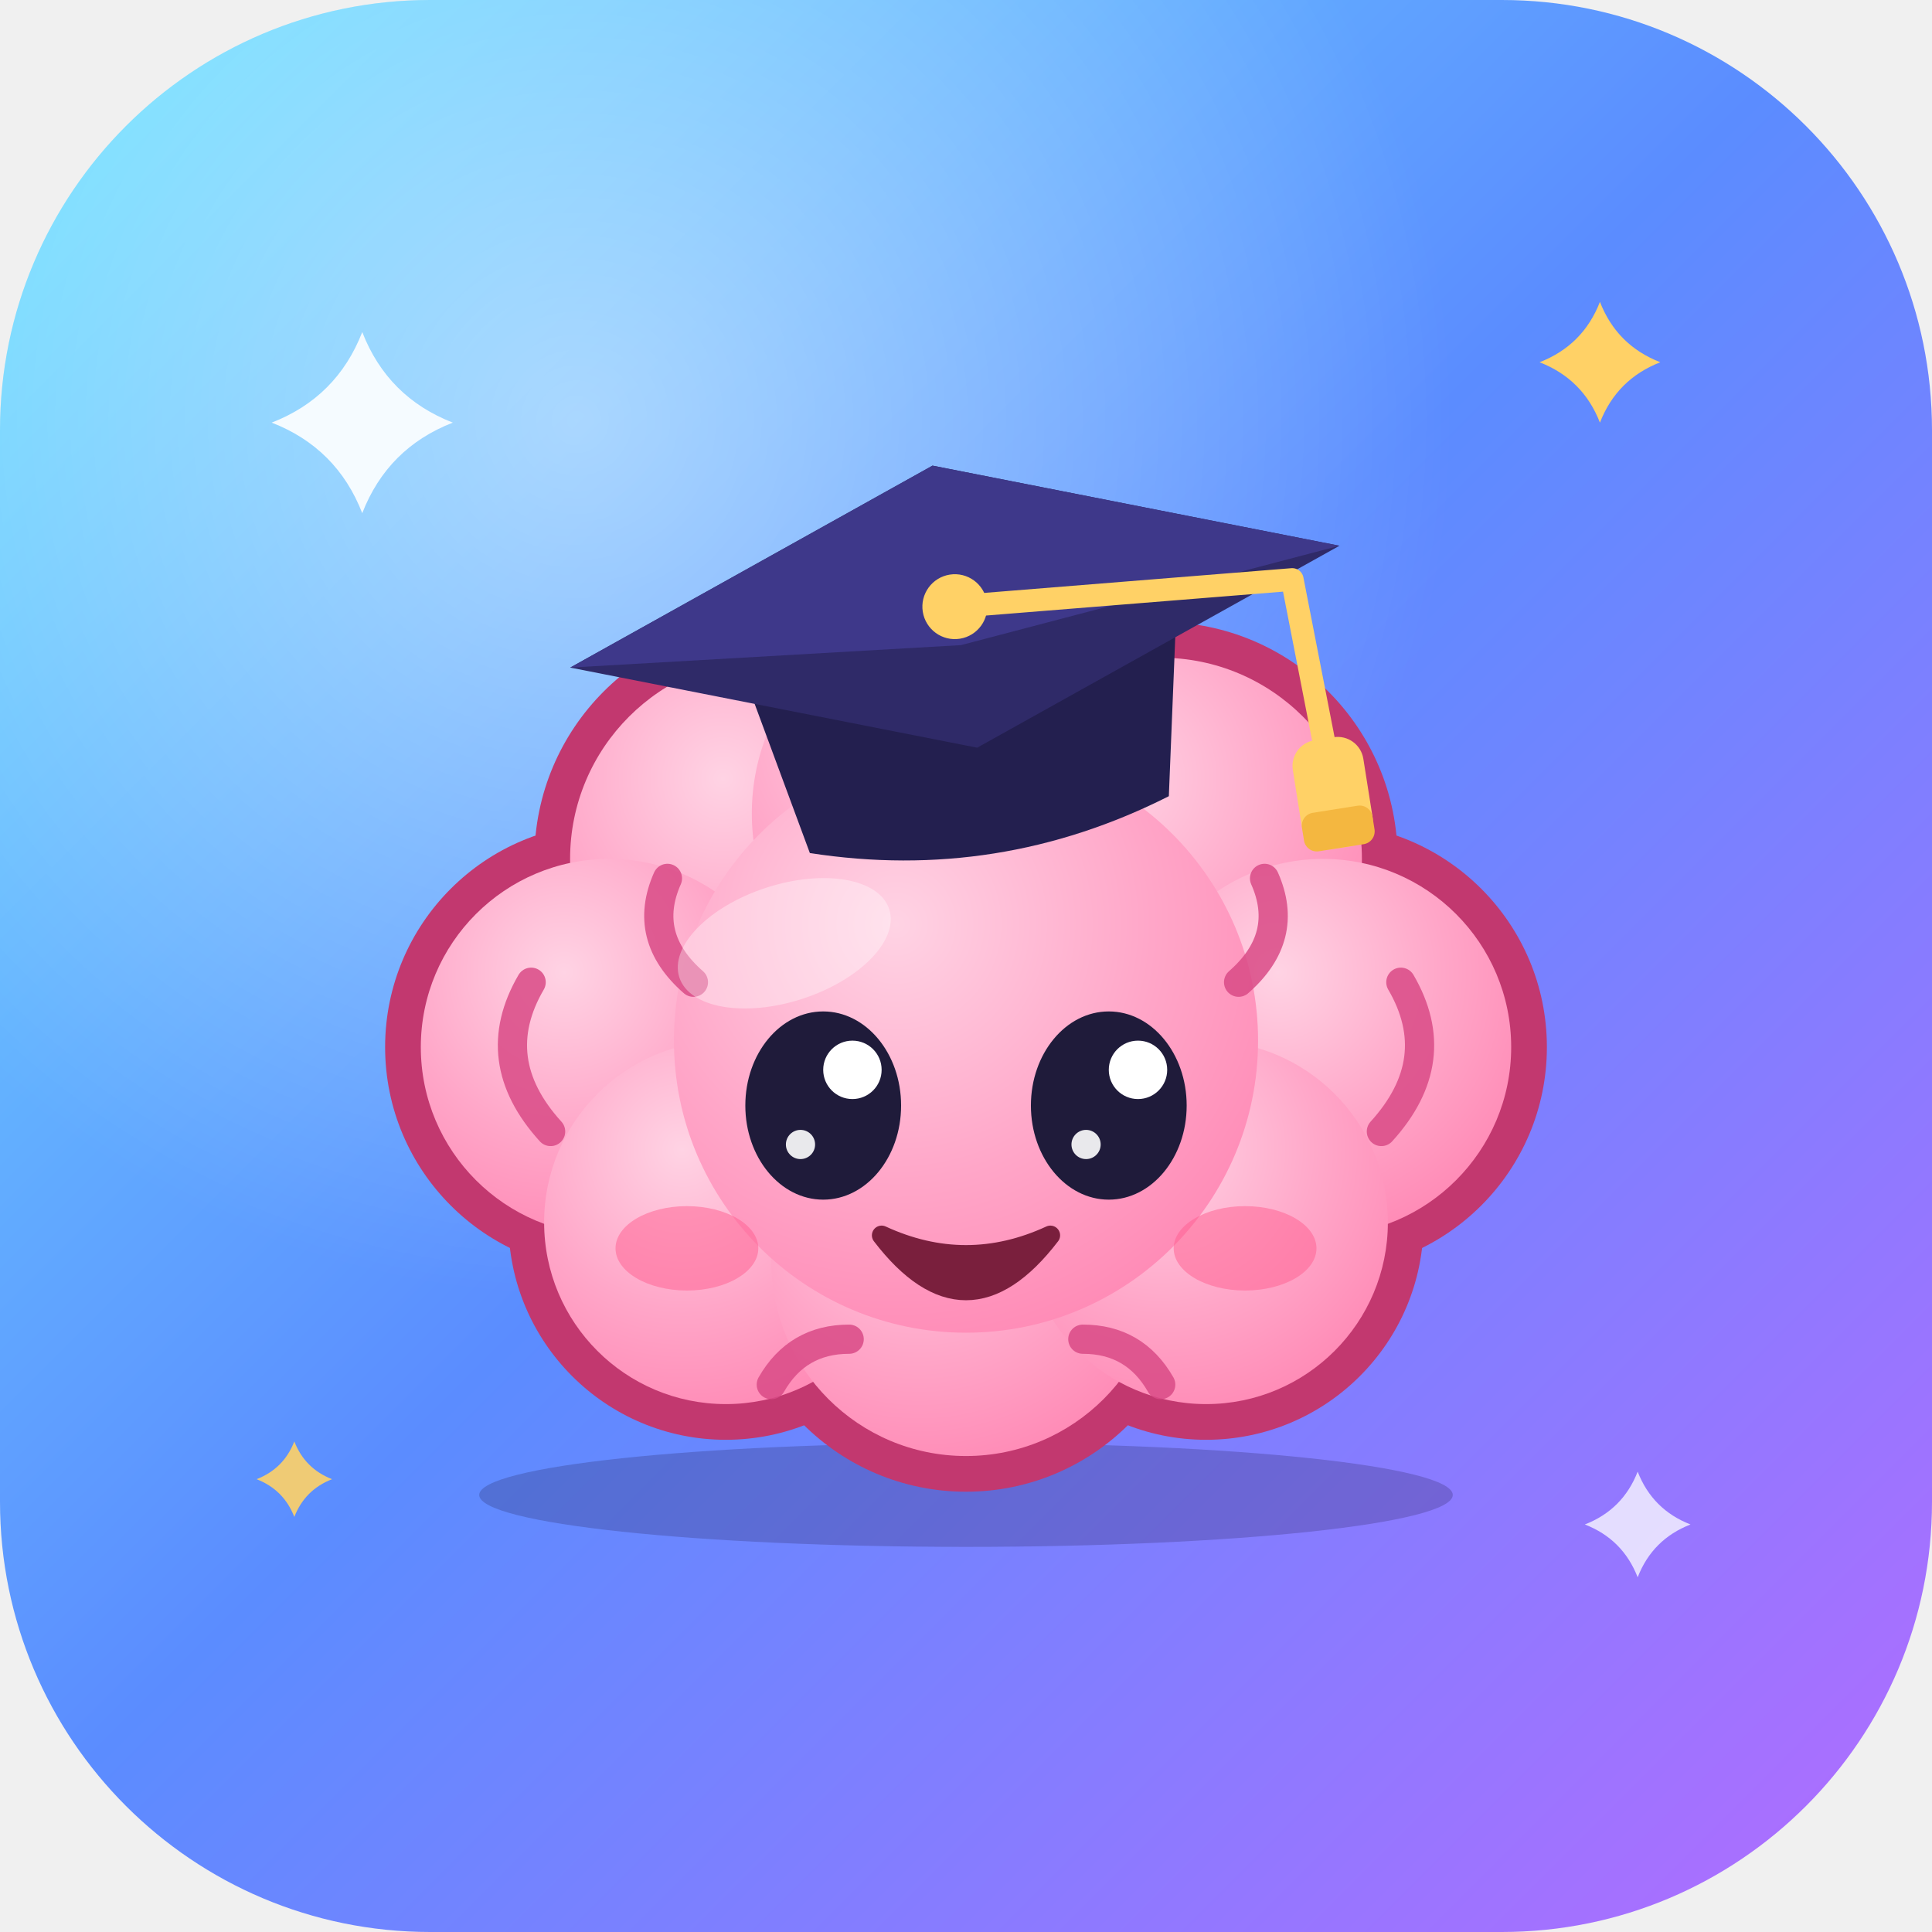
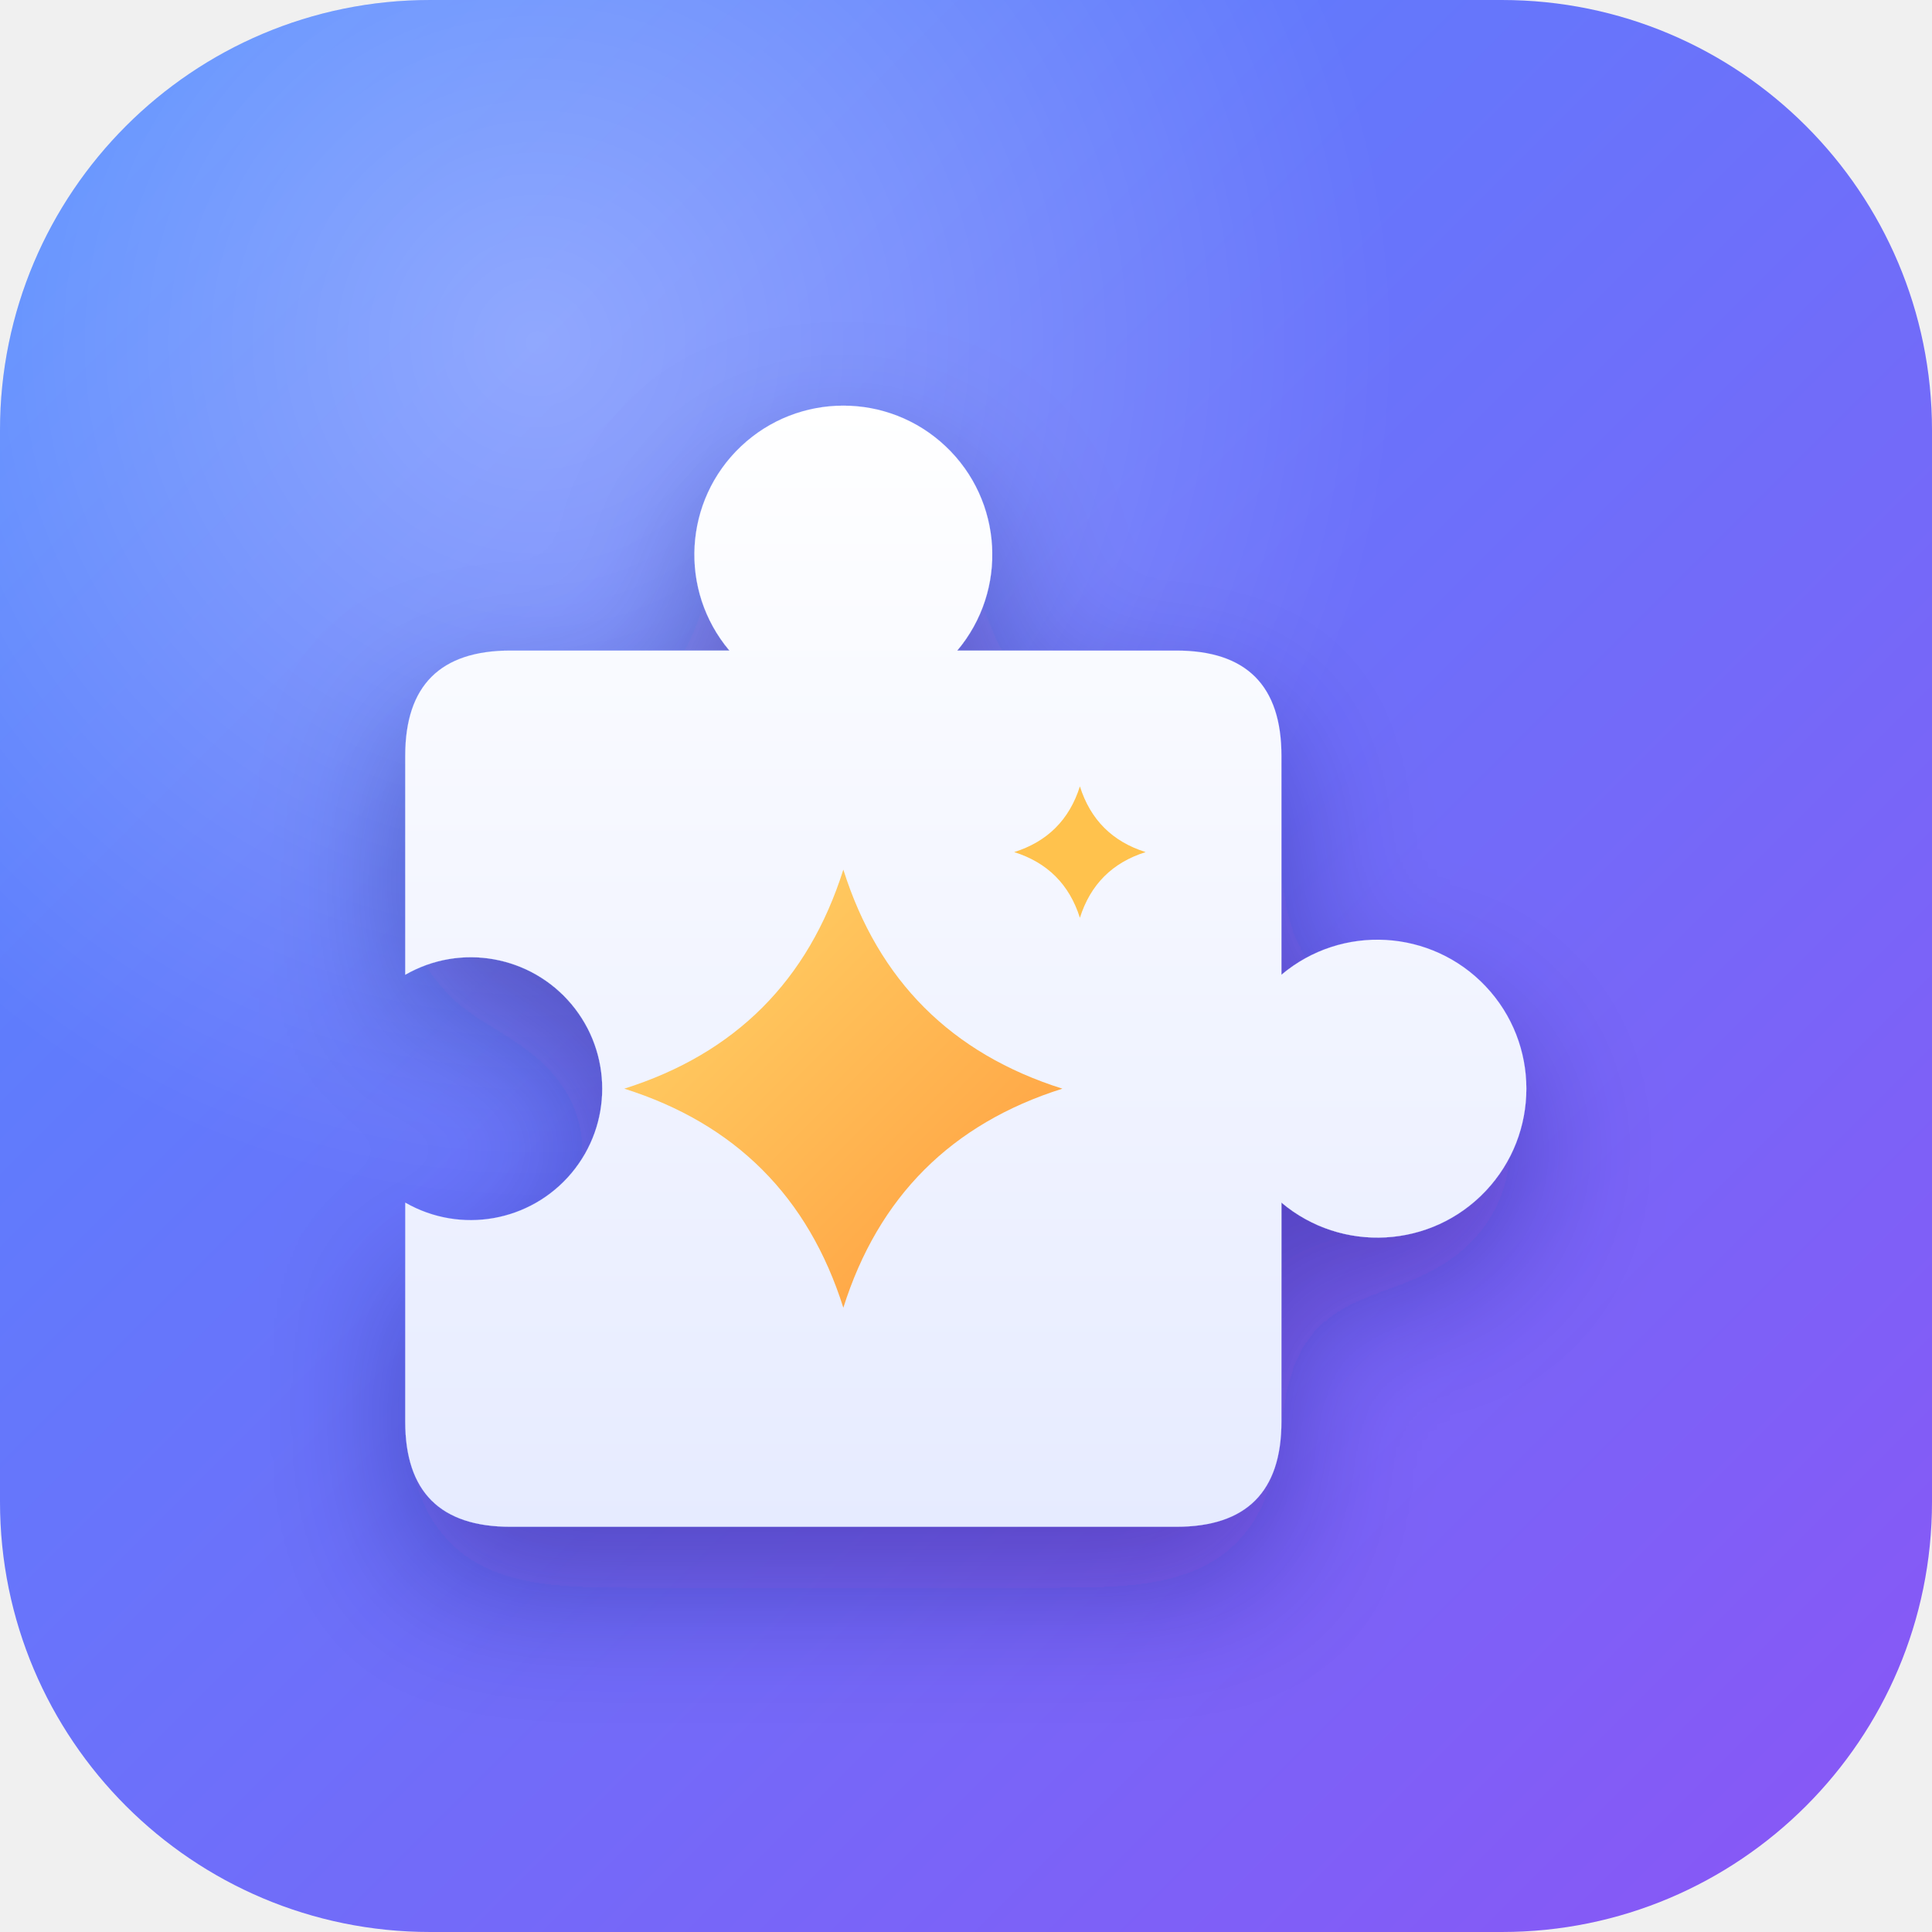
<svg xmlns="http://www.w3.org/2000/svg" width="512" height="512" viewBox="0 0 512 512">
  <defs>
    <linearGradient id="bmBg" x1="0" y1="0" x2="1" y2="1">
-       <stop offset="0" stop-color="#6ee7ff" />
-       <stop offset=".48" stop-color="#5b8cff" />
-       <stop offset="1" stop-color="#b46bff" />
+       <stop offset="0" stop-color="#4f8bff" />
+       <stop offset="1" stop-color="#8a55f5" />
    </linearGradient>
-     <radialGradient id="bmGlow" cx=".3" cy=".22" r=".75">
-       <stop offset="0" stop-color="#fff" stop-opacity=".45" />
-       <stop offset=".6" stop-color="#fff" stop-opacity="0" />
+     <radialGradient id="bmGlow" cx=".28" cy=".18" r=".8">
+       <stop offset="0" stop-color="#fff" stop-opacity=".32" />
+       <stop offset=".55" stop-color="#fff" stop-opacity="0" />
    </radialGradient>
-     <radialGradient id="bmBrain" cx=".38" cy=".3" r=".8">
-       <stop offset="0" stop-color="#ffd3e4" />
-       <stop offset=".55" stop-color="#ffa6c8" />
-       <stop offset="1" stop-color="#ff86b3" />
-     </radialGradient>
+     <linearGradient id="bmPiece" x1="0" y1="0" x2="0" y2="1">
+       <stop offset="0" stop-color="#ffffff" />
+       <stop offset="1" stop-color="#e6ebff" />
+     </linearGradient>
+     <linearGradient id="bmSpark" x1="0" y1="0" x2="1" y2="1">
+       <stop offset="0" stop-color="#ffd76a" />
+       <stop offset="1" stop-color="#ff9a3d" />
+     </linearGradient>
+     <filter id="bmShadow" x="-30%" y="-30%" width="160%" height="160%">
+       <feDropShadow dx="0" dy="14" stdDeviation="16" flood-color="#1a1060" flood-opacity=".35" />
+     </filter>
  </defs>
  <rect width="512" height="512" rx="114" fill="url(#bmBg)" />
  <rect width="512" height="512" rx="114" fill="url(#bmGlow)" />
-   <path d="M96 88 Q102.72 105.28 120 112 Q102.72 118.72 96 136 Q89.28 118.72 72 112 Q89.28 105.28 96 88Z" fill="#fff" opacity="0.9" />
-   <path d="M424 80 Q428.48 91.52 440 96 Q428.48 100.48 424 112 Q419.52 100.48 408 96 Q419.52 91.52 424 80Z" fill="#ffd166" opacity="1" />
-   <path d="M434 390 Q437.92 400.08 448 404 Q437.92 407.92 434 418 Q430.08 407.92 420 404 Q430.08 400.08 434 390Z" fill="#fff" opacity="0.75" />
-   <path d="M78 382 Q80.8 389.2 88 392 Q80.8 394.8 78 402 Q75.2 394.8 68 392 Q75.2 389.2 78 382Z" fill="#ffd166" opacity="0.9" />
-   <g transform="translate(256 256) scale(0.86) translate(-256 -239)">
-     <g>
-       <ellipse cx="256" cy="402" rx="150" ry="16" fill="#1a1440" opacity=".22" />
-       <g fill="#c2386f">
-         <circle cx="196" cy="206" r="73" />
-         <circle cx="256" cy="192" r="77" />
-         <circle cx="316" cy="206" r="73" />
-         <circle cx="146" cy="264" r="69" />
-         <circle cx="366" cy="264" r="69" />
-         <circle cx="182" cy="318" r="67" />
-         <circle cx="256" cy="330" r="71" />
-         <circle cx="330" cy="318" r="67" />
-         <circle cx="256" cy="262" r="101" />
-       </g>
-       <g fill="url(#bmBrain)">
-         <circle cx="196" cy="206" r="62" />
-         <circle cx="256" cy="192" r="66" />
-         <circle cx="316" cy="206" r="62" />
-         <circle cx="146" cy="264" r="58" />
-         <circle cx="366" cy="264" r="58" />
-         <circle cx="182" cy="318" r="56" />
-         <circle cx="256" cy="330" r="60" />
-         <circle cx="330" cy="318" r="56" />
-         <circle cx="256" cy="262" r="90" />
-       </g>
-       <g fill="none" stroke="#d94a86" stroke-width="9" stroke-linecap="round" opacity=".85">
-         <path d="M122 244 q-14 24 6 46" />
-         <path d="M390 244 q14 24 -6 46" />
-         <path d="M164 212 q-8 18 8 32" />
-         <path d="M348 212 q8 18 -8 32" />
-         <path d="M196 368 q8 -14 24 -14" />
-         <path d="M316 368 q-8 -14 -24 -14" />
-       </g>
-       <ellipse cx="200" cy="232" rx="34" ry="18" fill="#fff" opacity=".35" transform="rotate(-18 200 232)" />
-       <g>
-         <ellipse cx="212" cy="282" rx="24" ry="29" fill="#1f1b3a" />
-         <ellipse cx="300" cy="282" rx="24" ry="29" fill="#1f1b3a" />
-         <circle cx="221" cy="271" r="9" fill="#fff" />
-         <circle cx="309" cy="271" r="9" fill="#fff" />
-         <circle cx="205" cy="294" r="4.5" fill="#fff" opacity=".9" />
-         <circle cx="293" cy="294" r="4.5" fill="#fff" opacity=".9" />
-       </g>
-       <ellipse cx="170" cy="326" rx="22" ry="13" fill="#ff5d8f" opacity=".5" />
-       <ellipse cx="342" cy="326" rx="22" ry="13" fill="#ff5d8f" opacity=".5" />
-       <path d="M230 322 Q256 356 282 322 Q256 334 230 322Z" fill="#7a1f3d" stroke="#7a1f3d" stroke-width="6" stroke-linejoin="round" />
-       <g transform="rotate(-9 256 150)">
-         <path d="M190 146 L322 146 L312 196 Q256 214 200 196Z" fill="#231f4f" />
-         <path d="M256 84 L376 128 L256 172 L136 128Z" fill="#2f2a68" />
-         <path d="M256 84 L376 128 L256 140 L136 128Z" fill="#3e388a" />
-         <path d="M256 128 L360 136 L362 192" fill="none" stroke="#ffd166" stroke-width="7" stroke-linecap="round" stroke-linejoin="round" />
-         <rect x="351" y="186" width="22" height="34" rx="8" fill="#ffd166" />
-         <rect x="351" y="208" width="22" height="12" rx="4" fill="#f4b740" />
-         <circle cx="256" cy="128" r="10" fill="#ffd166" />
-       </g>
+   <g transform="translate(256 256) scale(1.161) translate(-256 -256)">
+     <g transform="translate(-28 8)">
+       <path d="M180 176 H230 A34 34 0 1 1 282 176 H332 Q356 176 356 200 V250 A34 34 0 1 1 356 302 V352 Q356 376 332 376 H180 Q156 376 156 352 V302 A30 30 0 1 0 156 250 V200 Q156 176 180 176 Z" fill="url(#bmPiece)" filter="url(#bmShadow)" />
+       <path d="M256 226 Q268 264 306 276 Q268 288 256 326 Q244 288 206 276 Q244 264 256 226Z" fill="url(#bmSpark)" />
+       <path d="M310 207 Q313.6 218.4 325 222 Q313.6 225.6 310 237 Q306.4 225.6 295 222 Q306.4 218.4 310 207Z" fill="#ffc24d" />
    </g>
  </g>
</svg>
